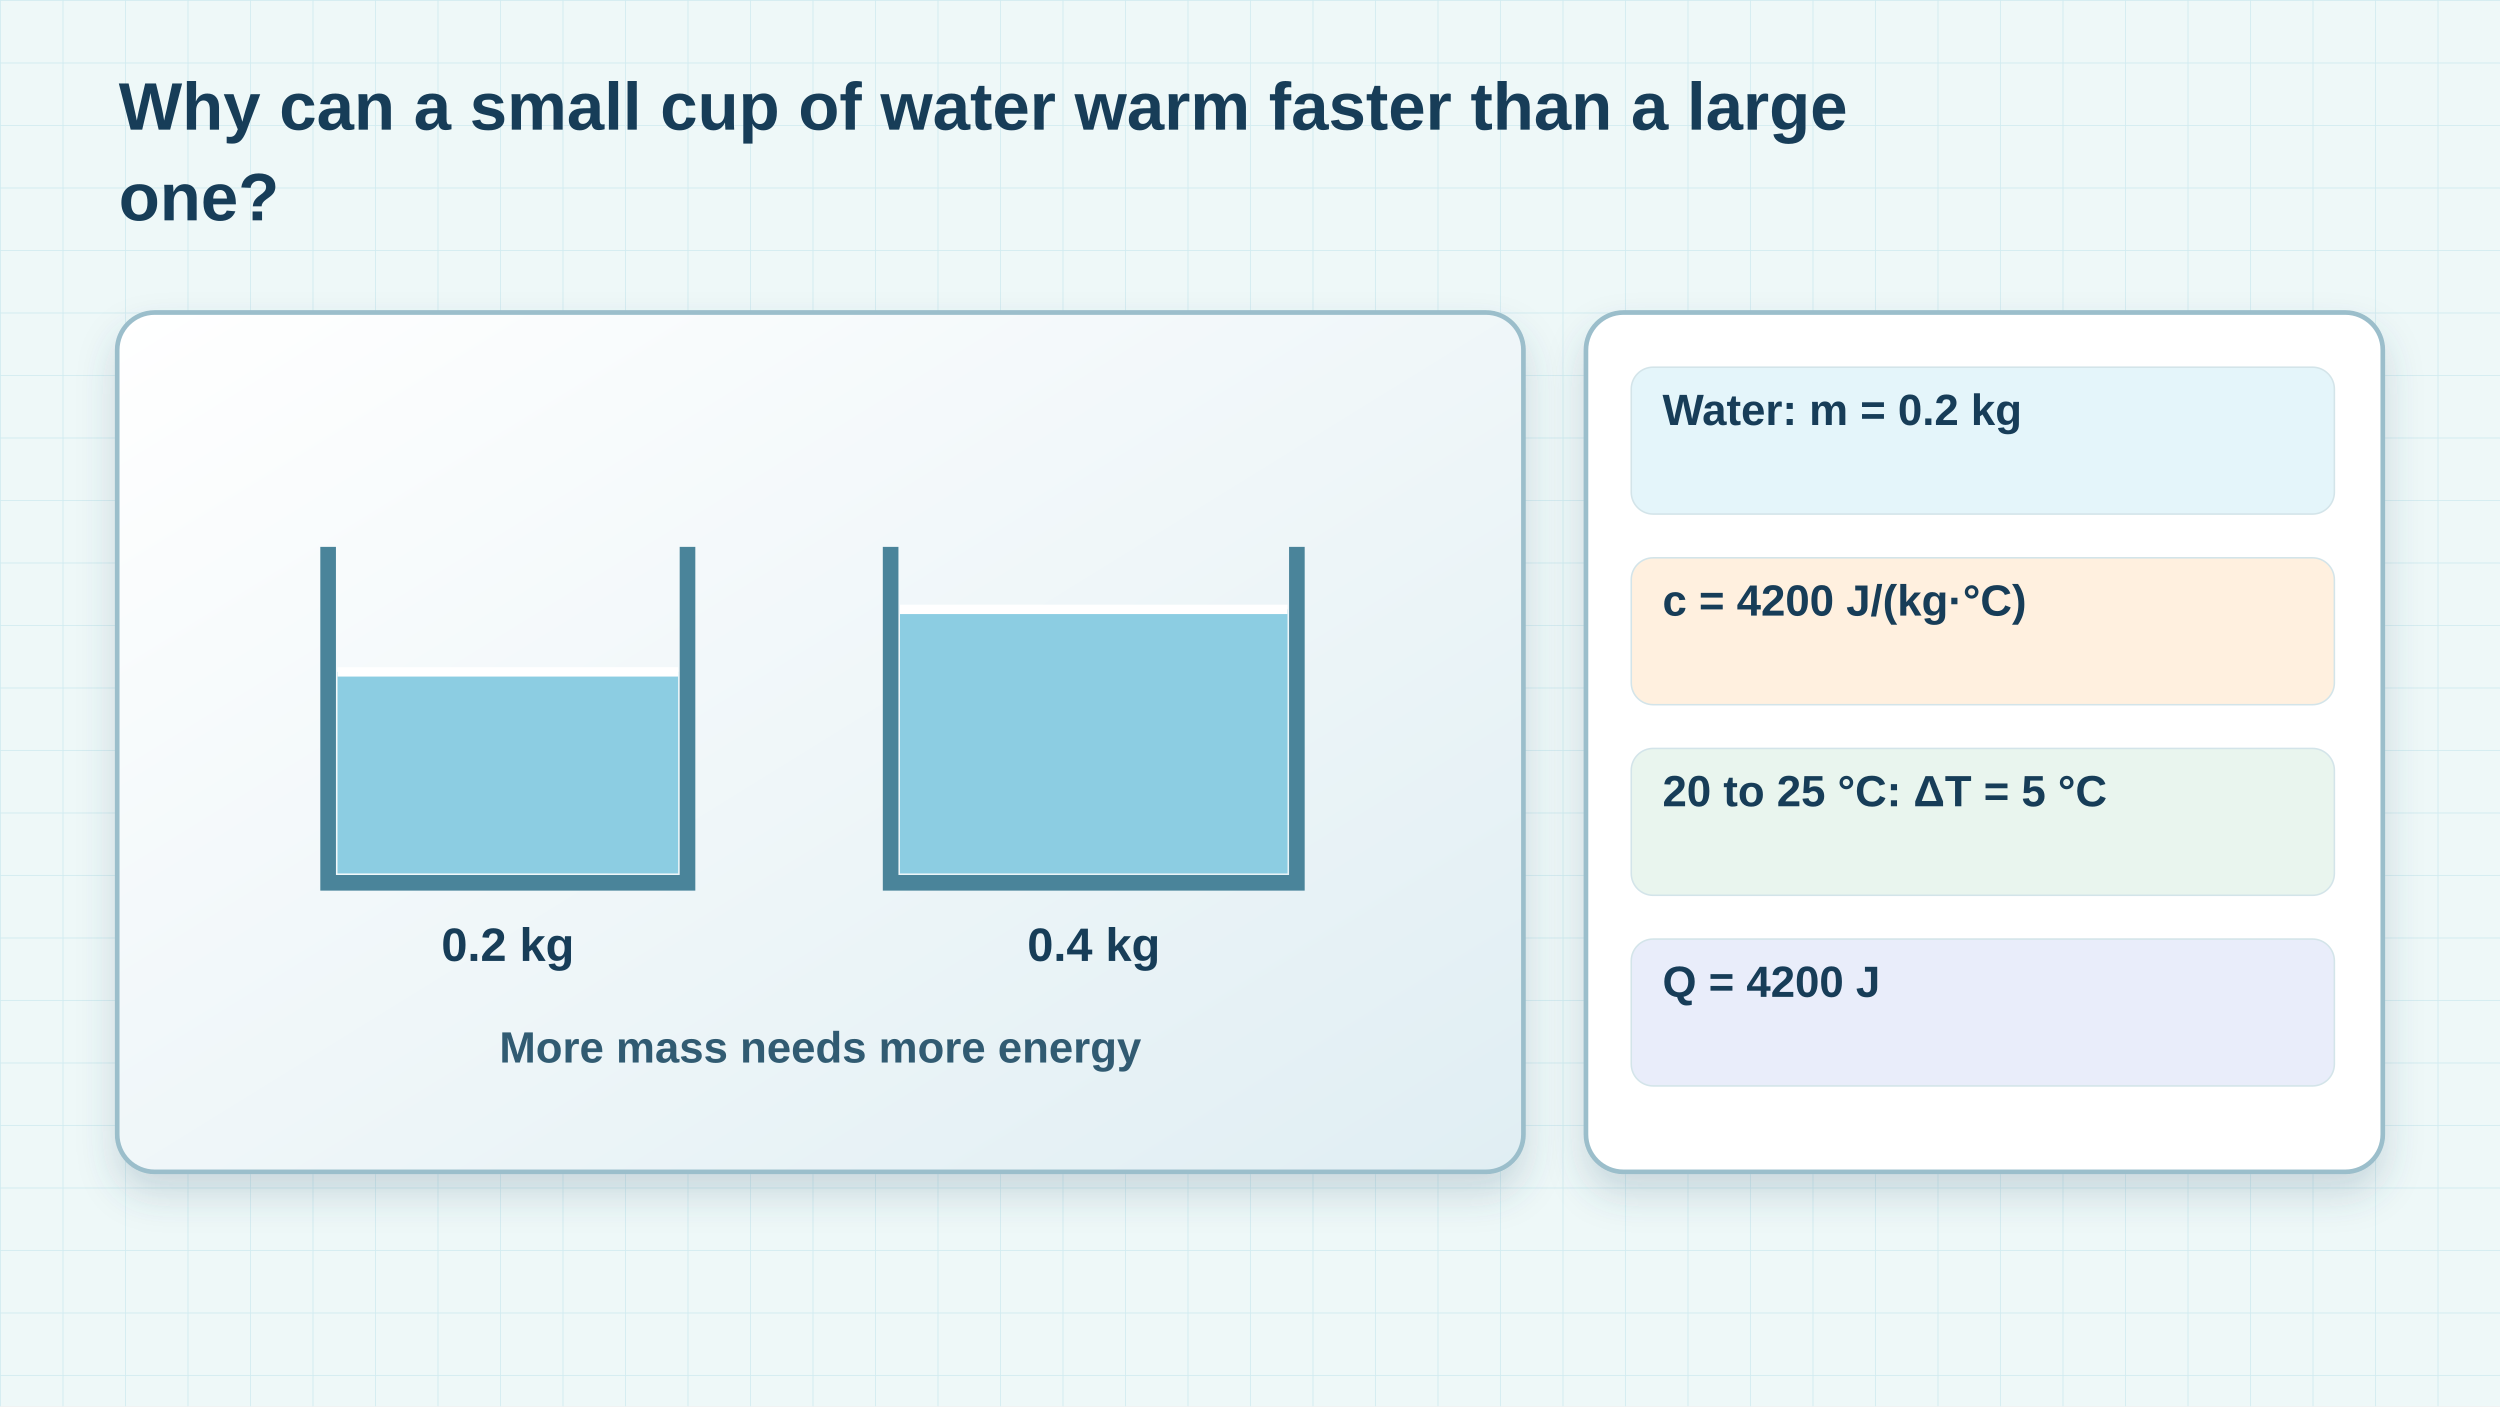
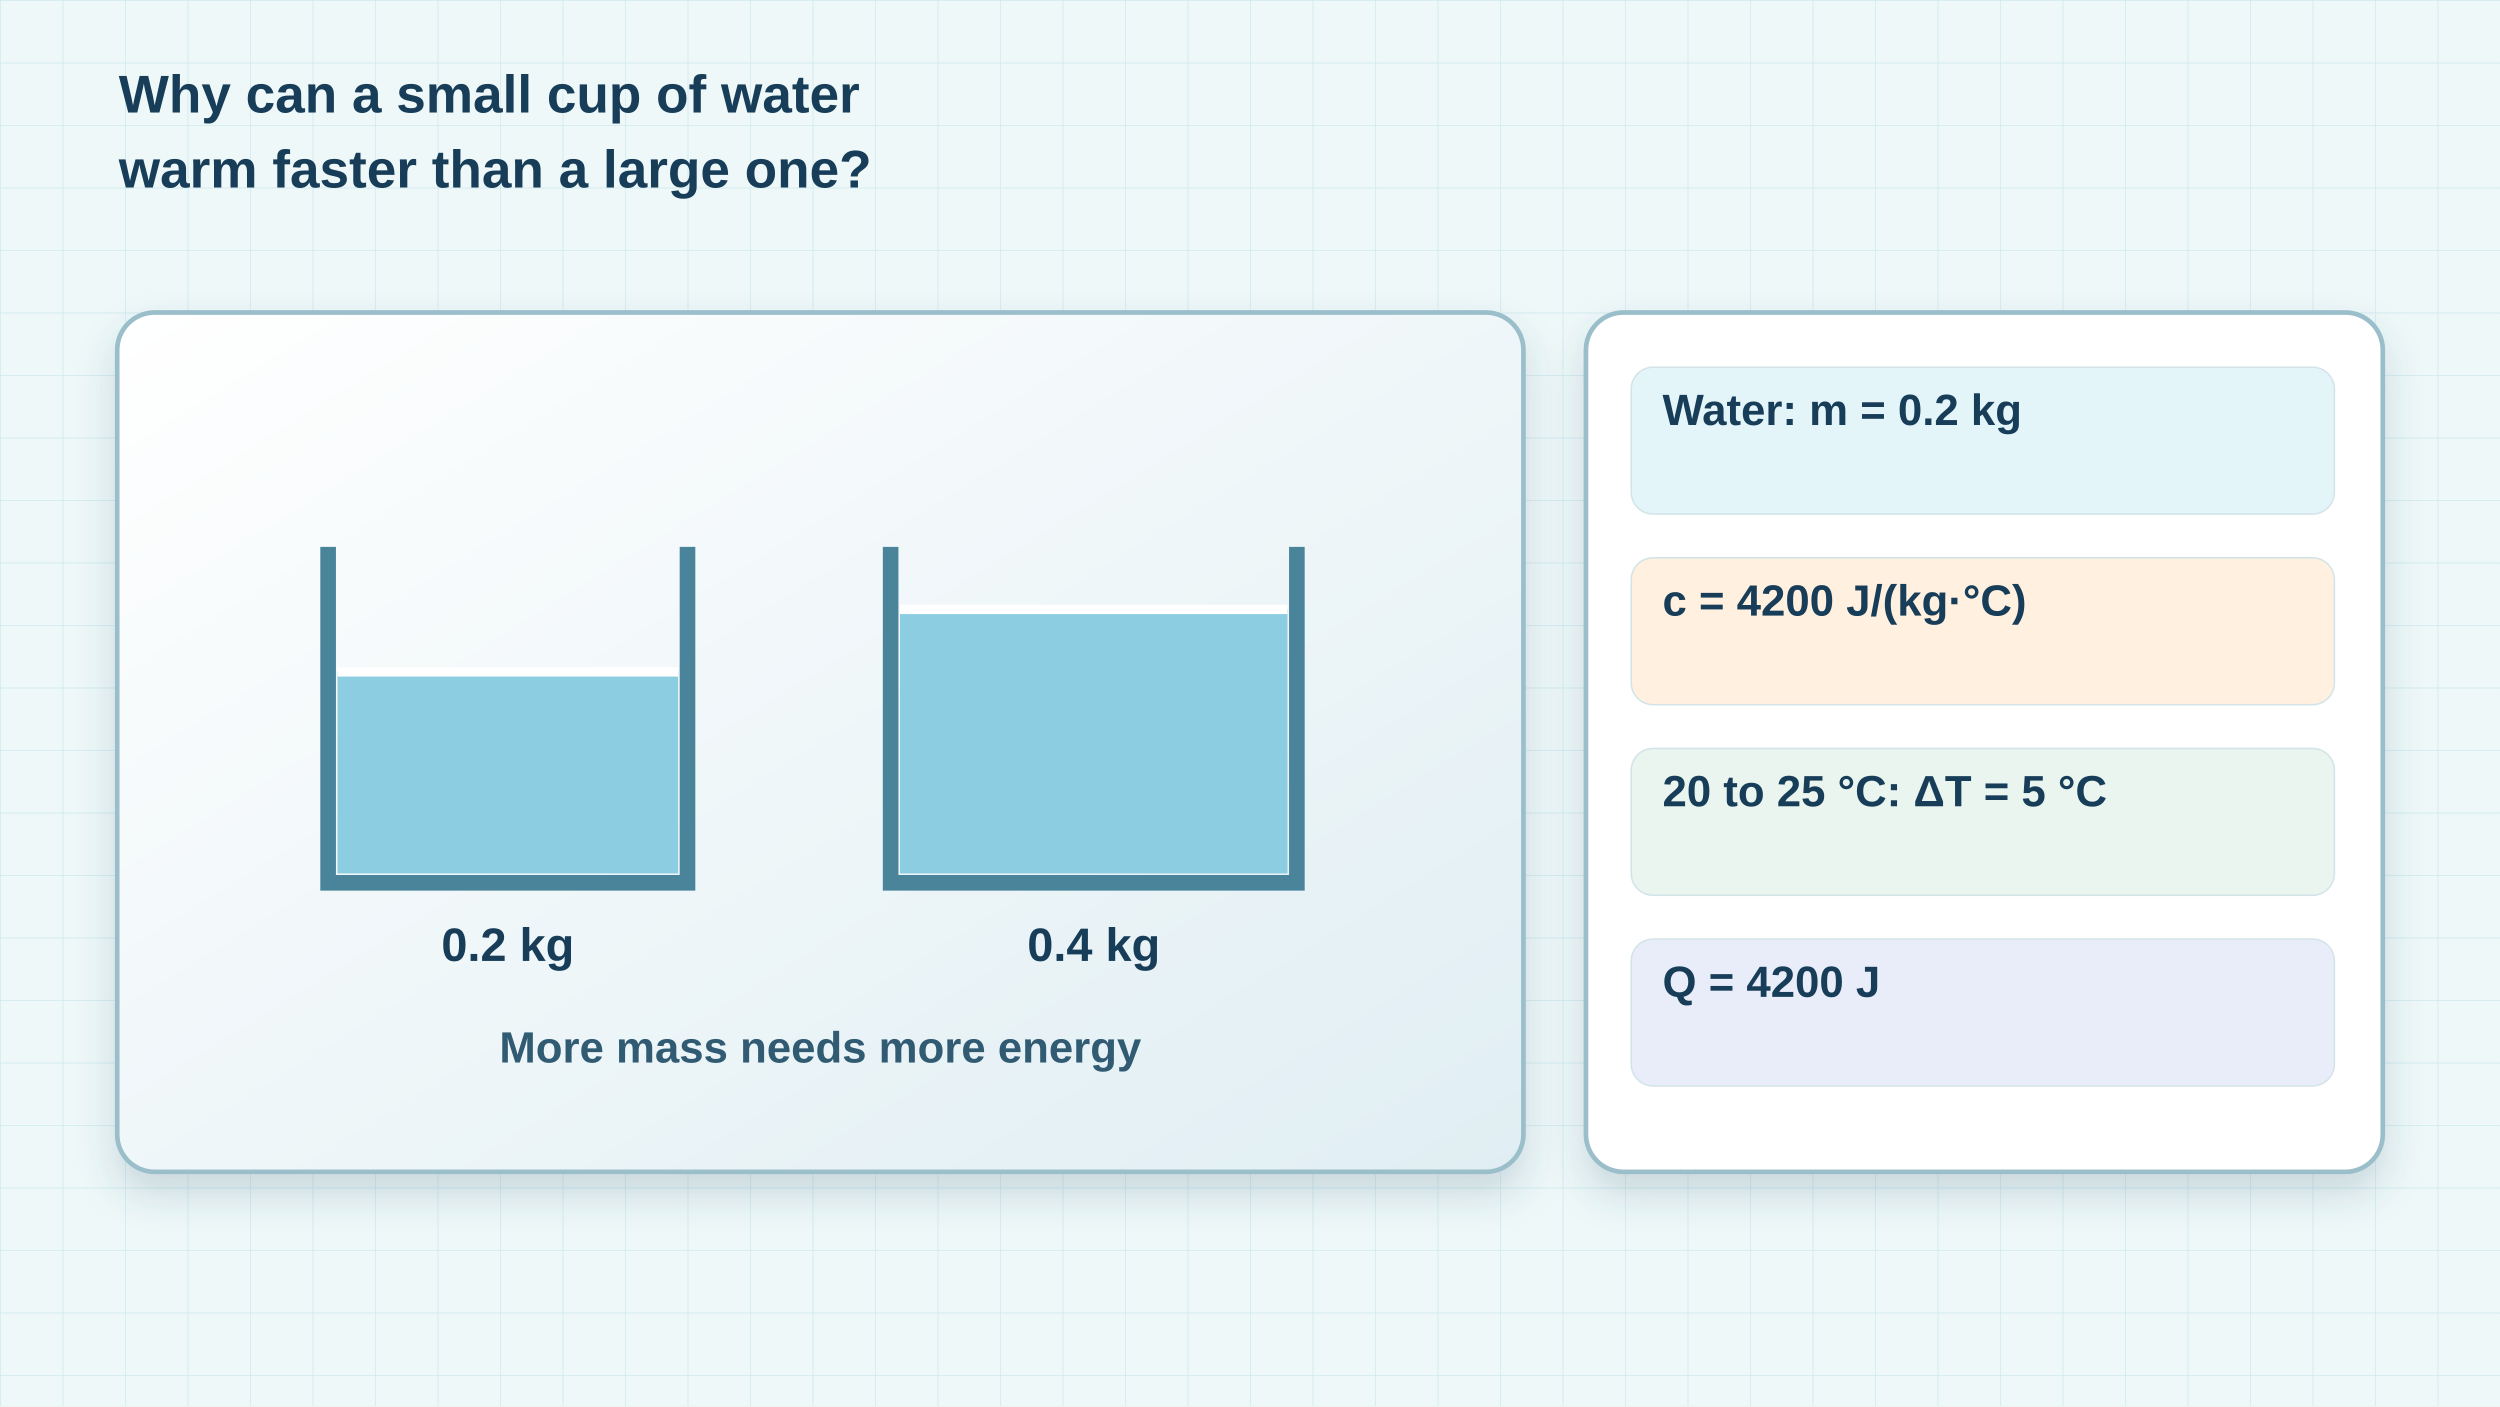
<svg xmlns="http://www.w3.org/2000/svg" width="1600" height="900" viewBox="0 0 1600 900" role="img" aria-labelledby="title desc">
  <defs>
    <pattern id="grid" width="40" height="40" patternUnits="userSpaceOnUse">
      <path d="M40 0H0V40" fill="none" stroke="#cfebf0" />
    </pattern>
    <filter id="shadow" x="-20%" y="-20%" width="150%" height="160%">
      <feDropShadow dx="0" dy="13" stdDeviation="12" flood-color="#375b74" flood-opacity=".2" />
    </filter>
    <linearGradient id="card" x2="1" y2="1">
      <stop stop-color="#fff" />
      <stop offset="1" stop-color="#e0eef3" />
    </linearGradient>
  </defs>
  <rect width="1600" height="900" fill="#eef8f8" />
  <rect width="1600" height="900" fill="url(#grid)" />
  <rect x="75" y="200" width="900" height="550" rx="24" fill="url(#card)" stroke="#9bbecb" stroke-width="3" filter="url(#shadow)" />
  <rect x="1015" y="200" width="510" height="550" rx="24" fill="#fff" stroke="#9bbecb" stroke-width="3" filter="url(#shadow)" />
-   <text x="76" y="83" text-anchor="start" font-family="Arial,sans-serif" font-weight="650" font-size="43" fill="#173d58">Why can a small cup of water warm faster than a large</text>
-   <text x="76" y="141" text-anchor="start" font-family="Arial,sans-serif" font-weight="650" font-size="43" fill="#173d58">one?</text>
+   <text x="76" y="72" text-anchor="start" font-family="Arial,sans-serif" font-weight="650" font-size="34" fill="#173d58">Why can a small cup of water</text>
+   <text x="76" y="120" text-anchor="start" font-family="Arial,sans-serif" font-weight="650" font-size="34" fill="#173d58">warm faster than a large one?</text>
  <rect x="1044" y="235" width="450" height="94" rx="14" fill="#e4f5fa" stroke="#d3e4e9" />
  <text x="1064" y="272" text-anchor="start" font-family="Arial,sans-serif" font-weight="650" font-size="28" fill="#173d58">Water: m = 0.2 kg</text>
  <rect x="1044" y="357" width="450" height="94" rx="14" fill="#fff0df" stroke="#d3e4e9" />
  <text x="1064" y="394" text-anchor="start" font-family="Arial,sans-serif" font-weight="650" font-size="28" fill="#173d58">c = 4200 J/(kg·°C)</text>
  <rect x="1044" y="479" width="450" height="94" rx="14" fill="#e9f5ee" stroke="#d3e4e9" />
  <text x="1064" y="516" text-anchor="start" font-family="Arial,sans-serif" font-weight="650" font-size="28" fill="#173d58">20 to 25 °C: ΔT = 5 °C</text>
  <rect x="1044" y="601" width="450" height="94" rx="14" fill="#e9edfa" stroke="#d3e4e9" />
  <text x="1064" y="638" text-anchor="start" font-family="Arial,sans-serif" font-weight="650" font-size="28" fill="#173d58">Q = 4200 J</text>
  <path d="M210 350V565H440V350 M570 350V565H830V350" fill="none" stroke="#4a849a" stroke-width="10" />
  <path d="M216 430H434V559H216Z M576 390H824V559H576Z" fill="#8ccde2" />
  <path d="M216 430H434 M576 390H824" stroke="#fff" stroke-width="6" />
  <text x="325" y="615" text-anchor="middle" font-family="Arial,sans-serif" font-weight="650" font-size="30" fill="#173d58">0.2 kg</text>
  <text x="700" y="615" text-anchor="middle" font-family="Arial,sans-serif" font-weight="650" font-size="30" fill="#173d58">0.4 kg</text>
  <text x="525" y="680" text-anchor="middle" font-family="Arial,sans-serif" font-weight="650" font-size="28" fill="#315b72">More mass needs more energy</text>
</svg>
